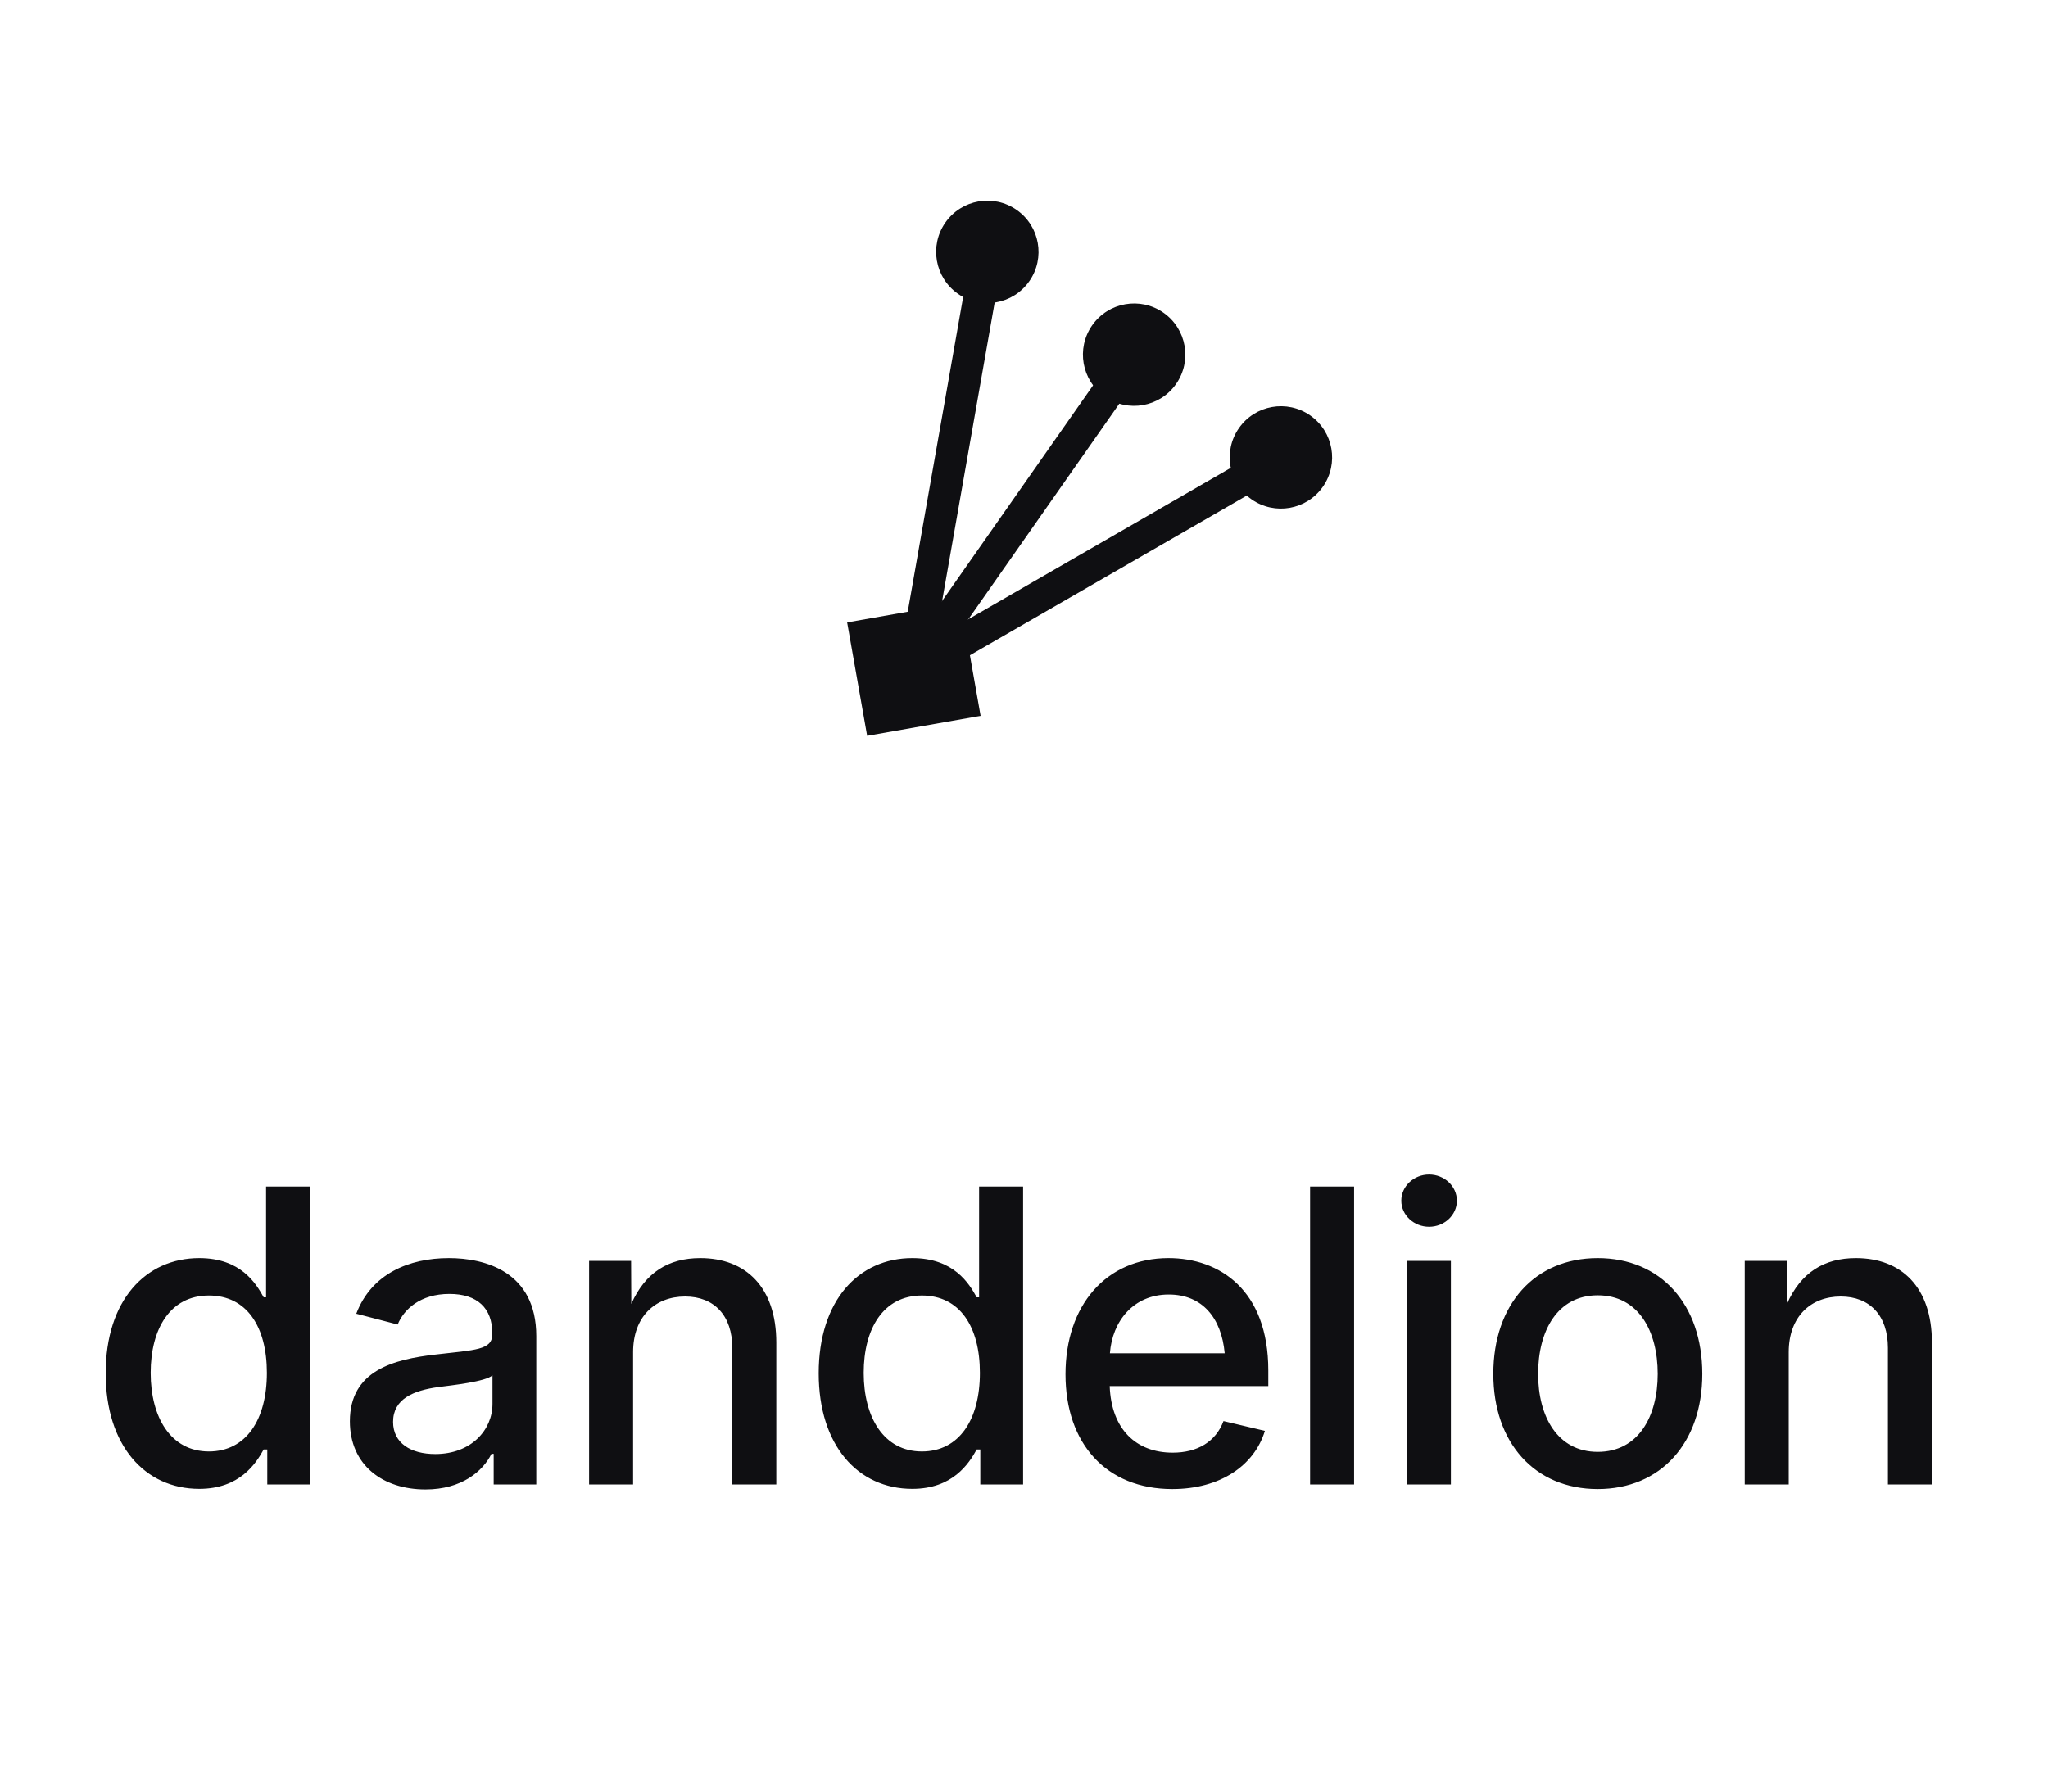
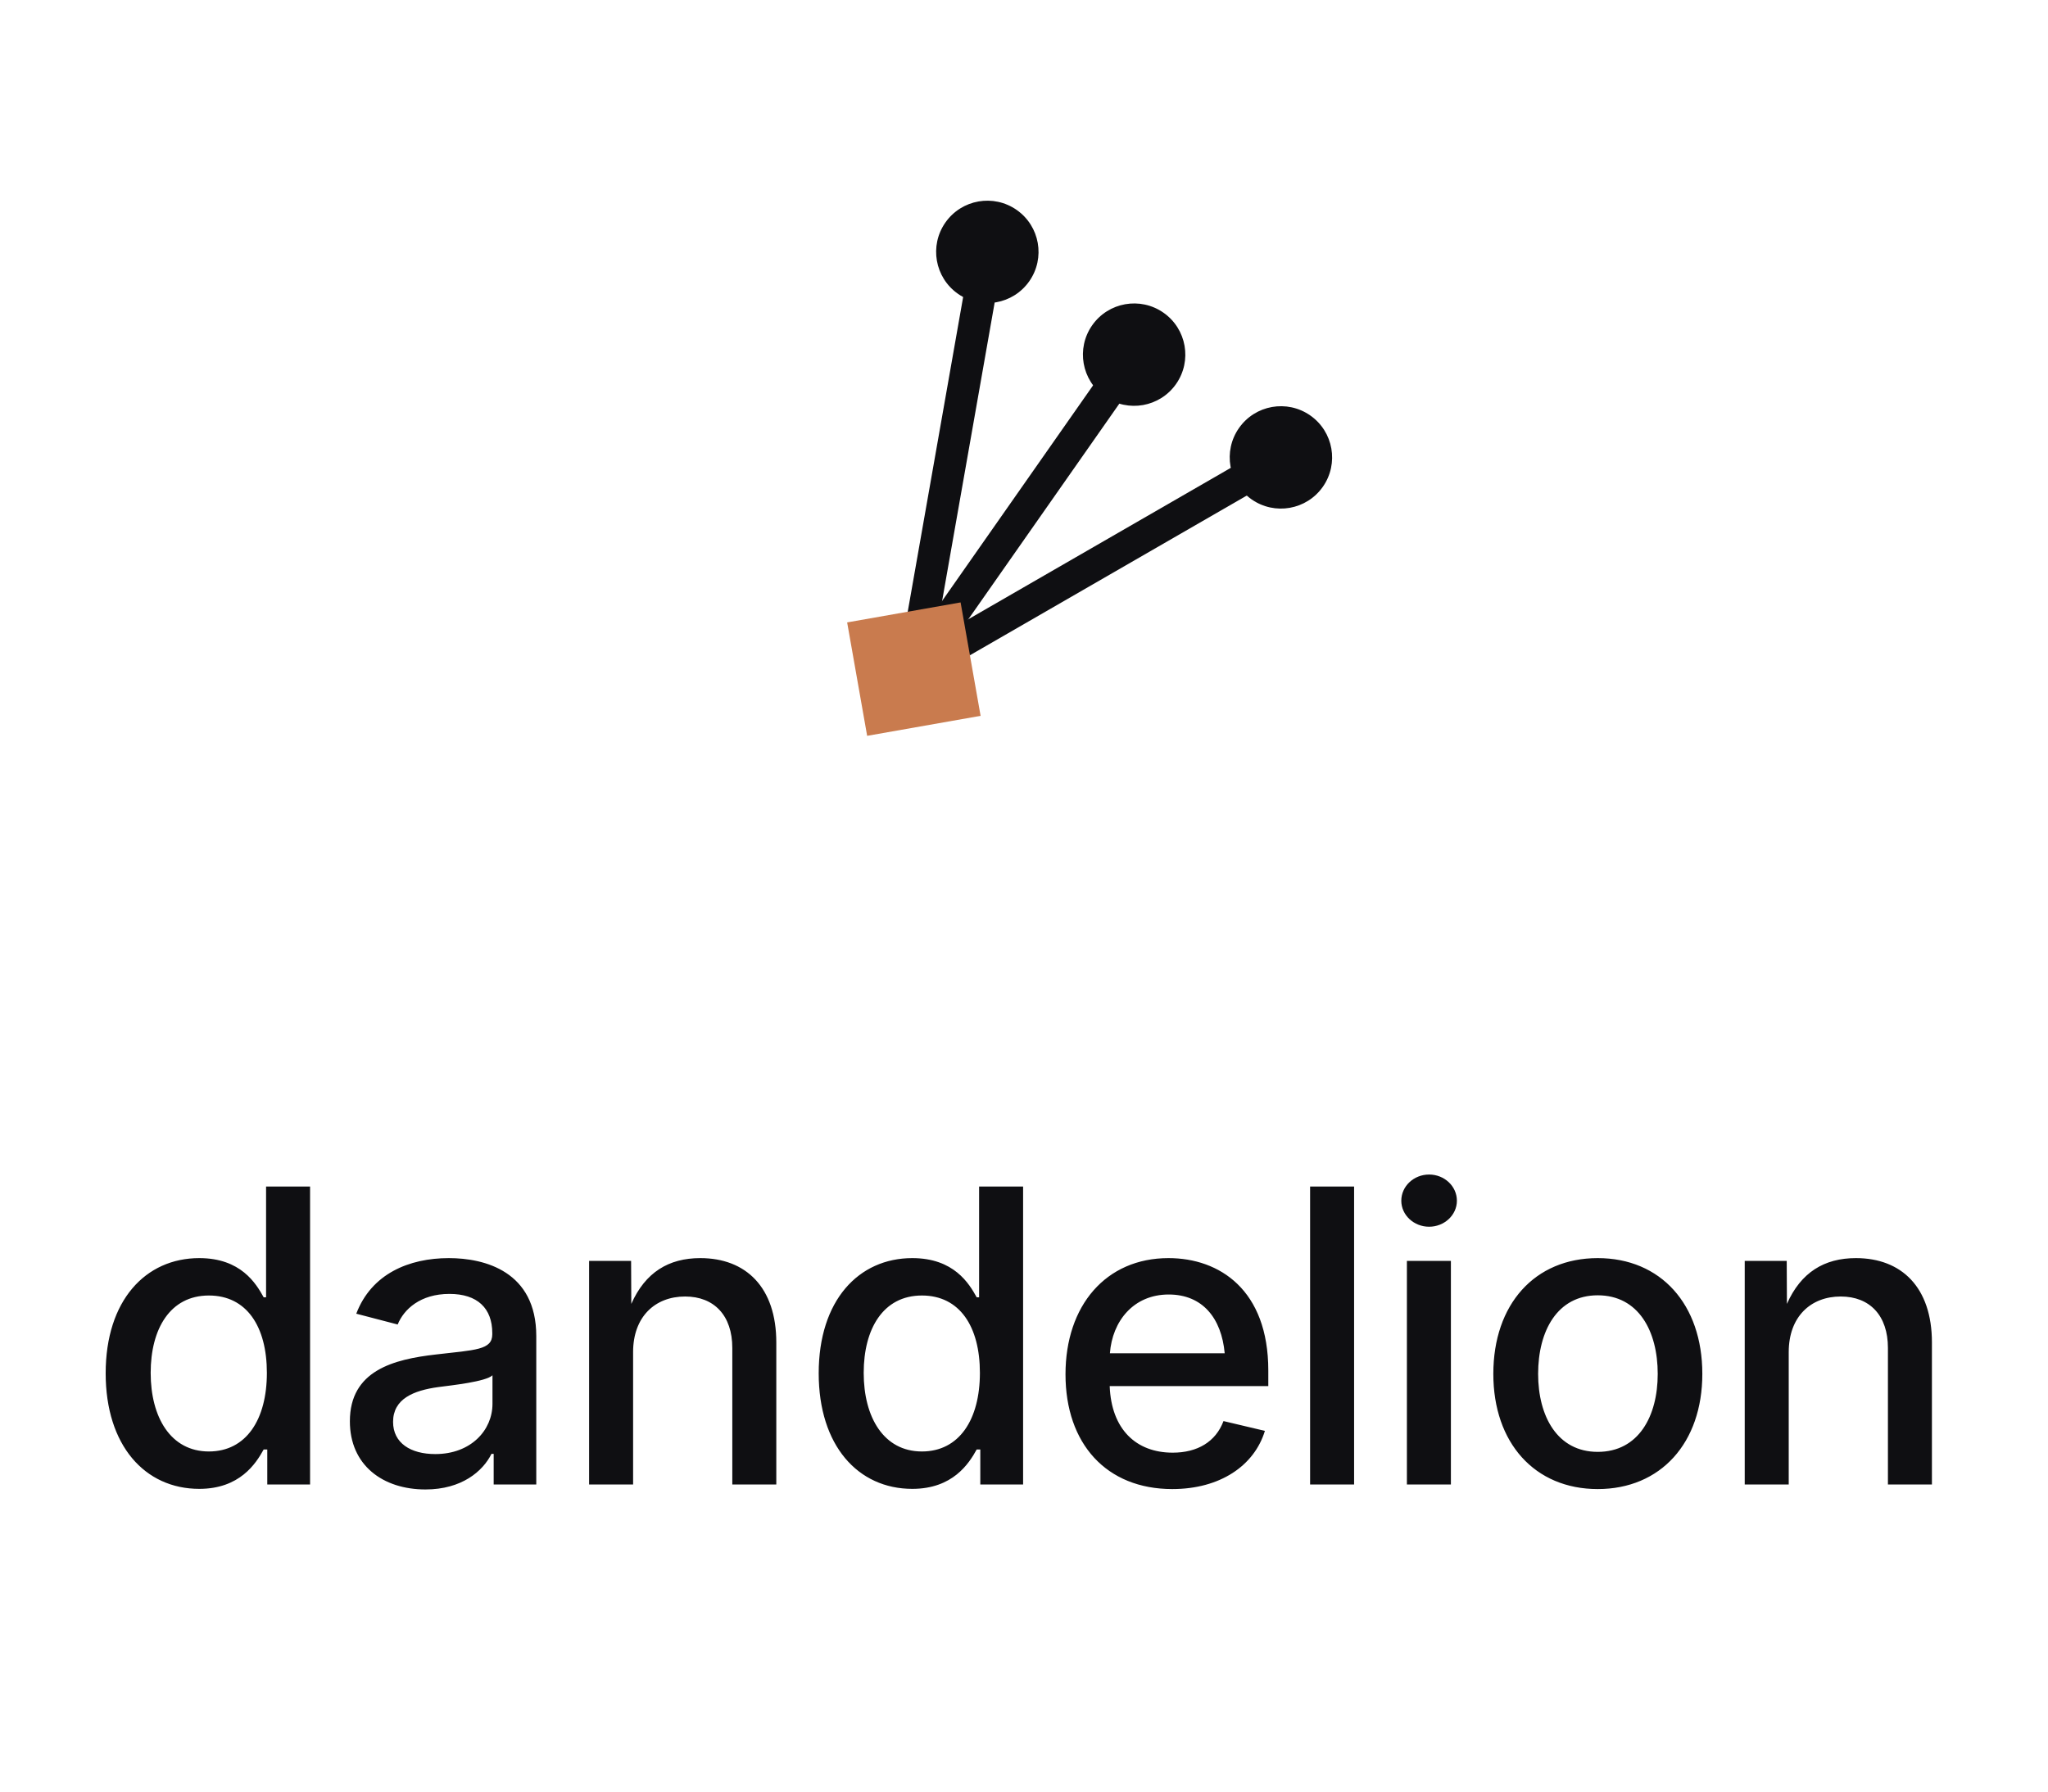
<svg xmlns="http://www.w3.org/2000/svg" viewBox="0 0 320 280" color="#0F0F12">
  <g transform="translate(100,20)">
    <g transform="rotate(35 60 60)">
-       <g stroke="currentColor" stroke-width="5" stroke-linecap="round">
+       <g stroke="#0F0F12" stroke-width="5" stroke-linecap="round">
        <line x1="32" y1="30" x2="60" y2="90" />
        <line x1="60" y1="30" x2="60" y2="90" />
        <line x1="88" y1="30" x2="60" y2="90" />
      </g>
-       <g fill="currentColor">
-         <circle cx="32" cy="30" r="8" />
-         <circle cx="60" cy="30" r="8" />
-         <circle cx="88" cy="30" r="8" />
-         <rect x="51" y="81" width="18" height="18" transform="rotate(45 60 90)" />
-       </g>
+       <circle cx="32" cy="30" r="8" fill="#0F0F12" />
+       <circle cx="60" cy="30" r="8" fill="#0F0F12" />
+       <circle cx="88" cy="30" r="8" fill="#0F0F12" />
+       <rect x="51" y="81" width="18" height="18" transform="rotate(45 60 90)" fill="#C97B4E" />
    </g>
  </g>
  <text x="160" y="232" text-anchor="middle" font-family="Inter, -apple-system, system-ui, sans-serif" font-size="64" font-weight="500" letter-spacing="-1" fill="currentColor">dandelion</text>
</svg>
